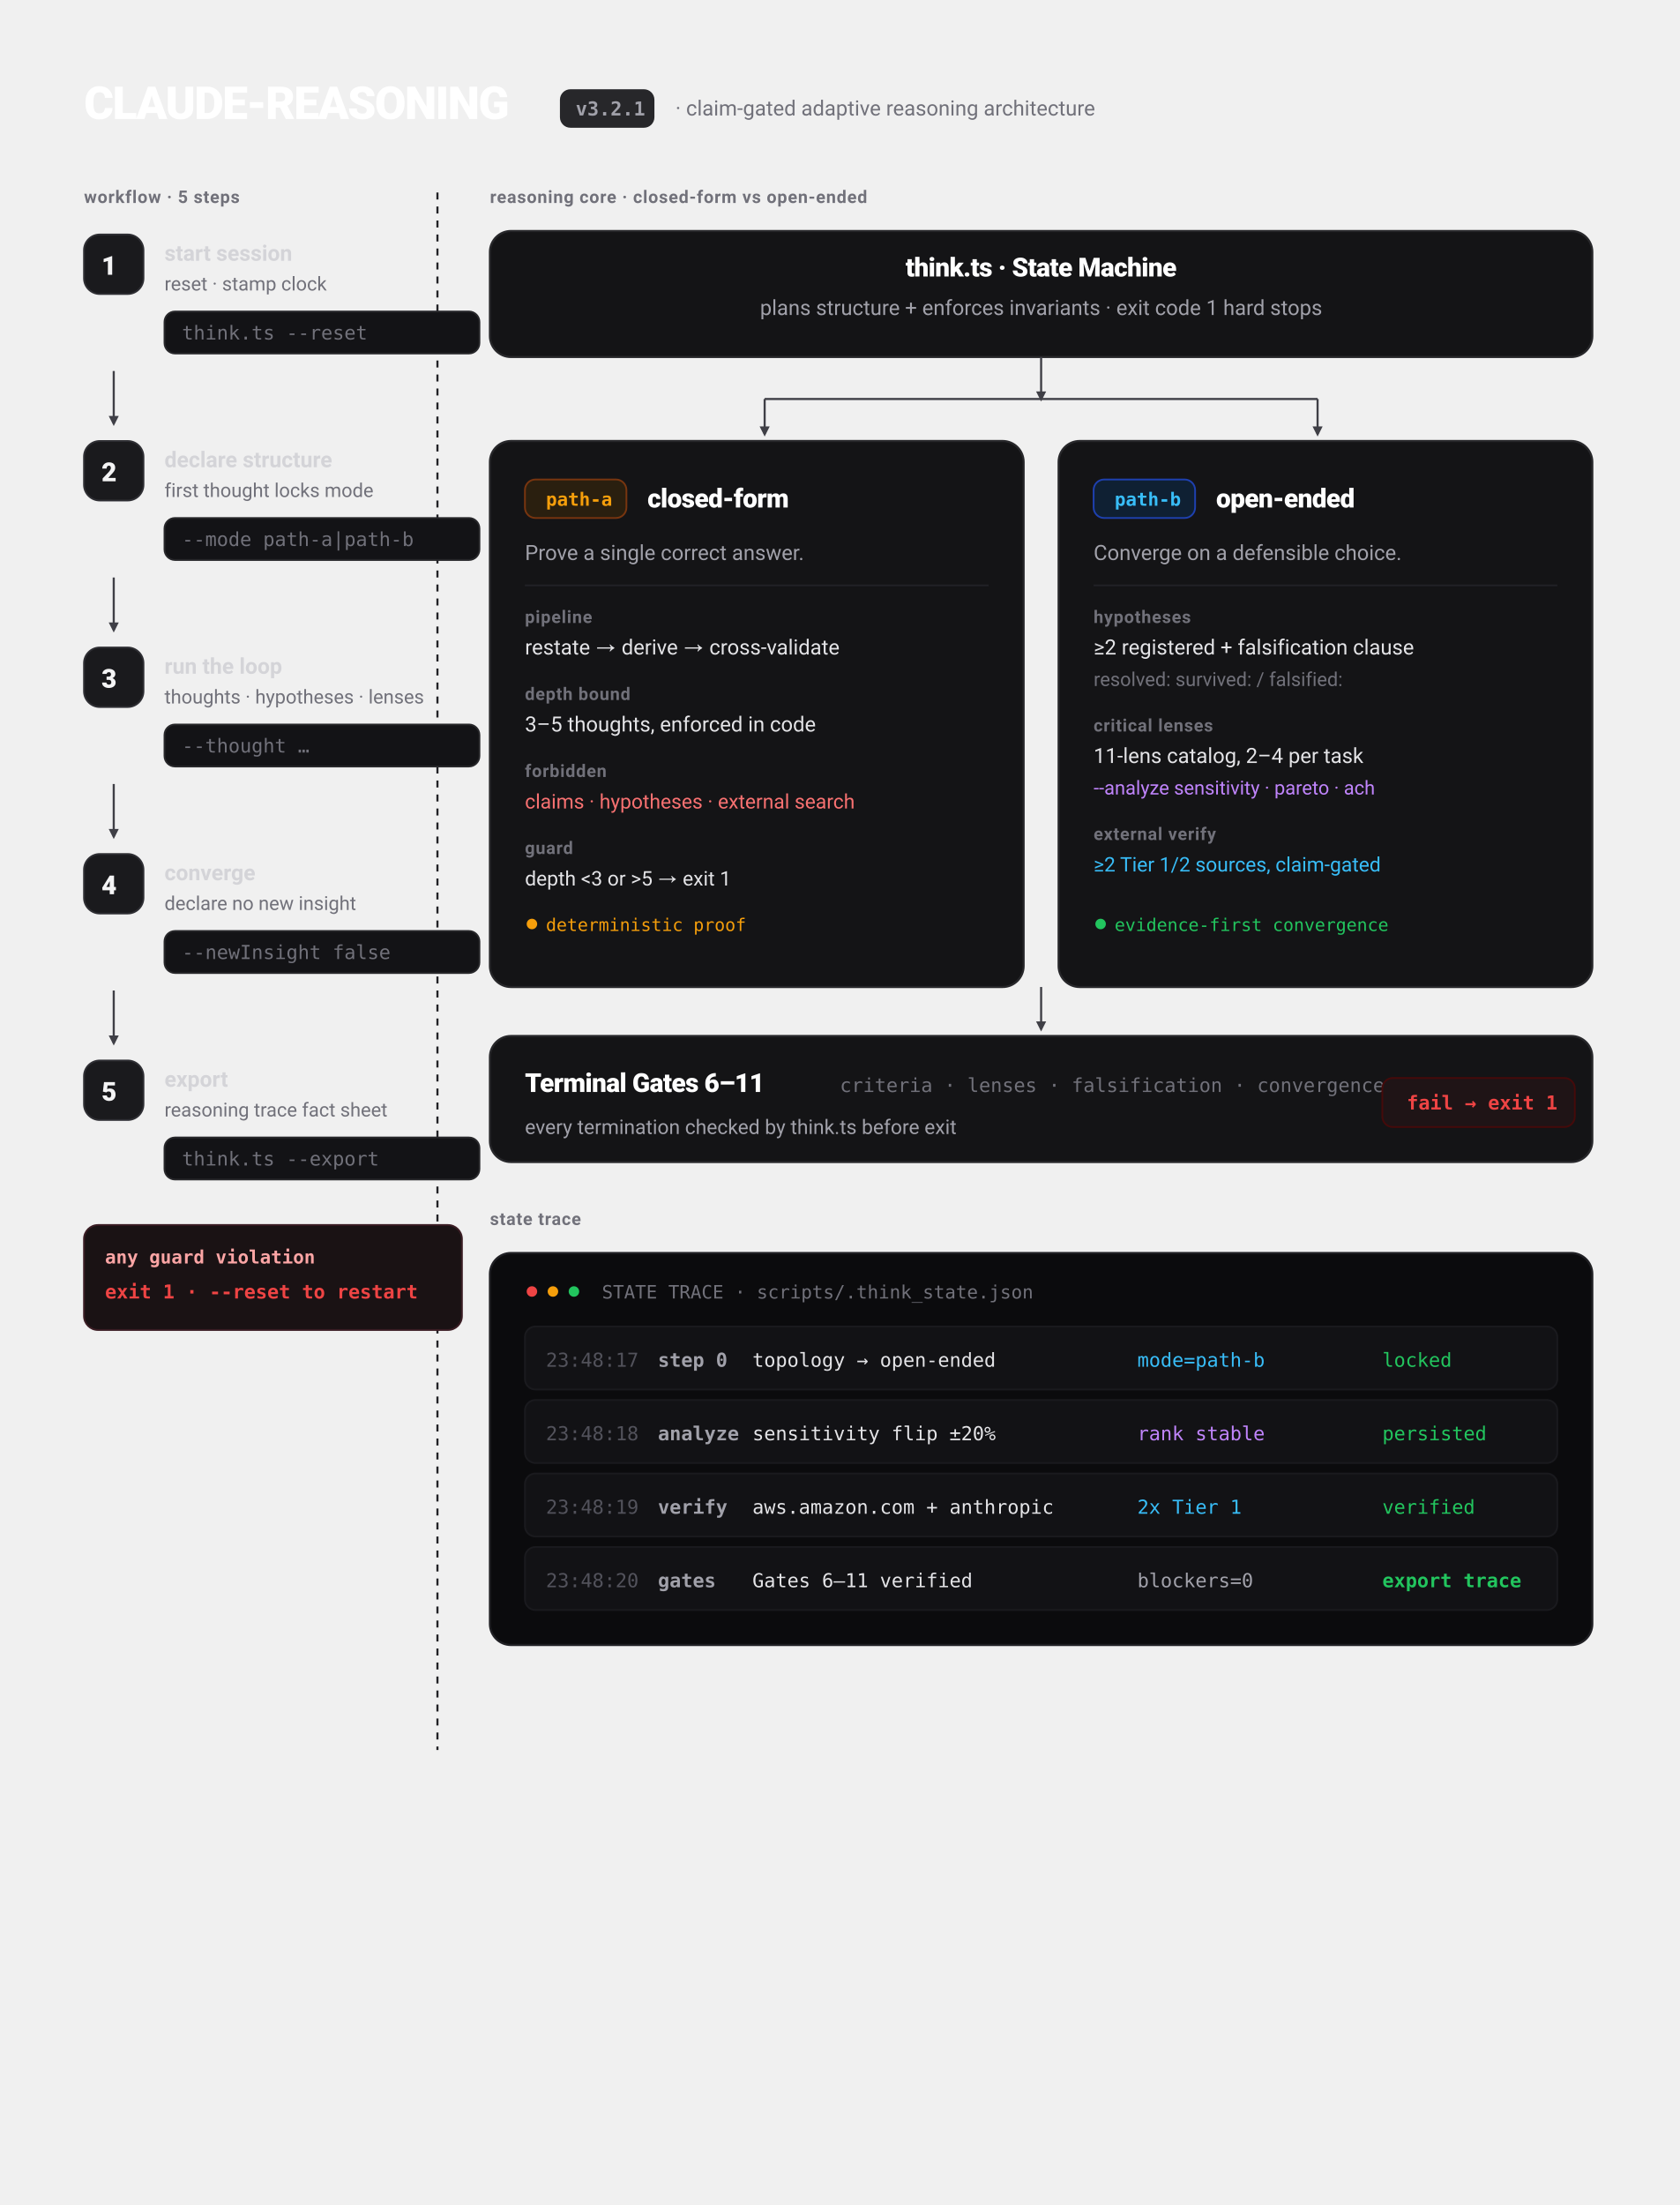
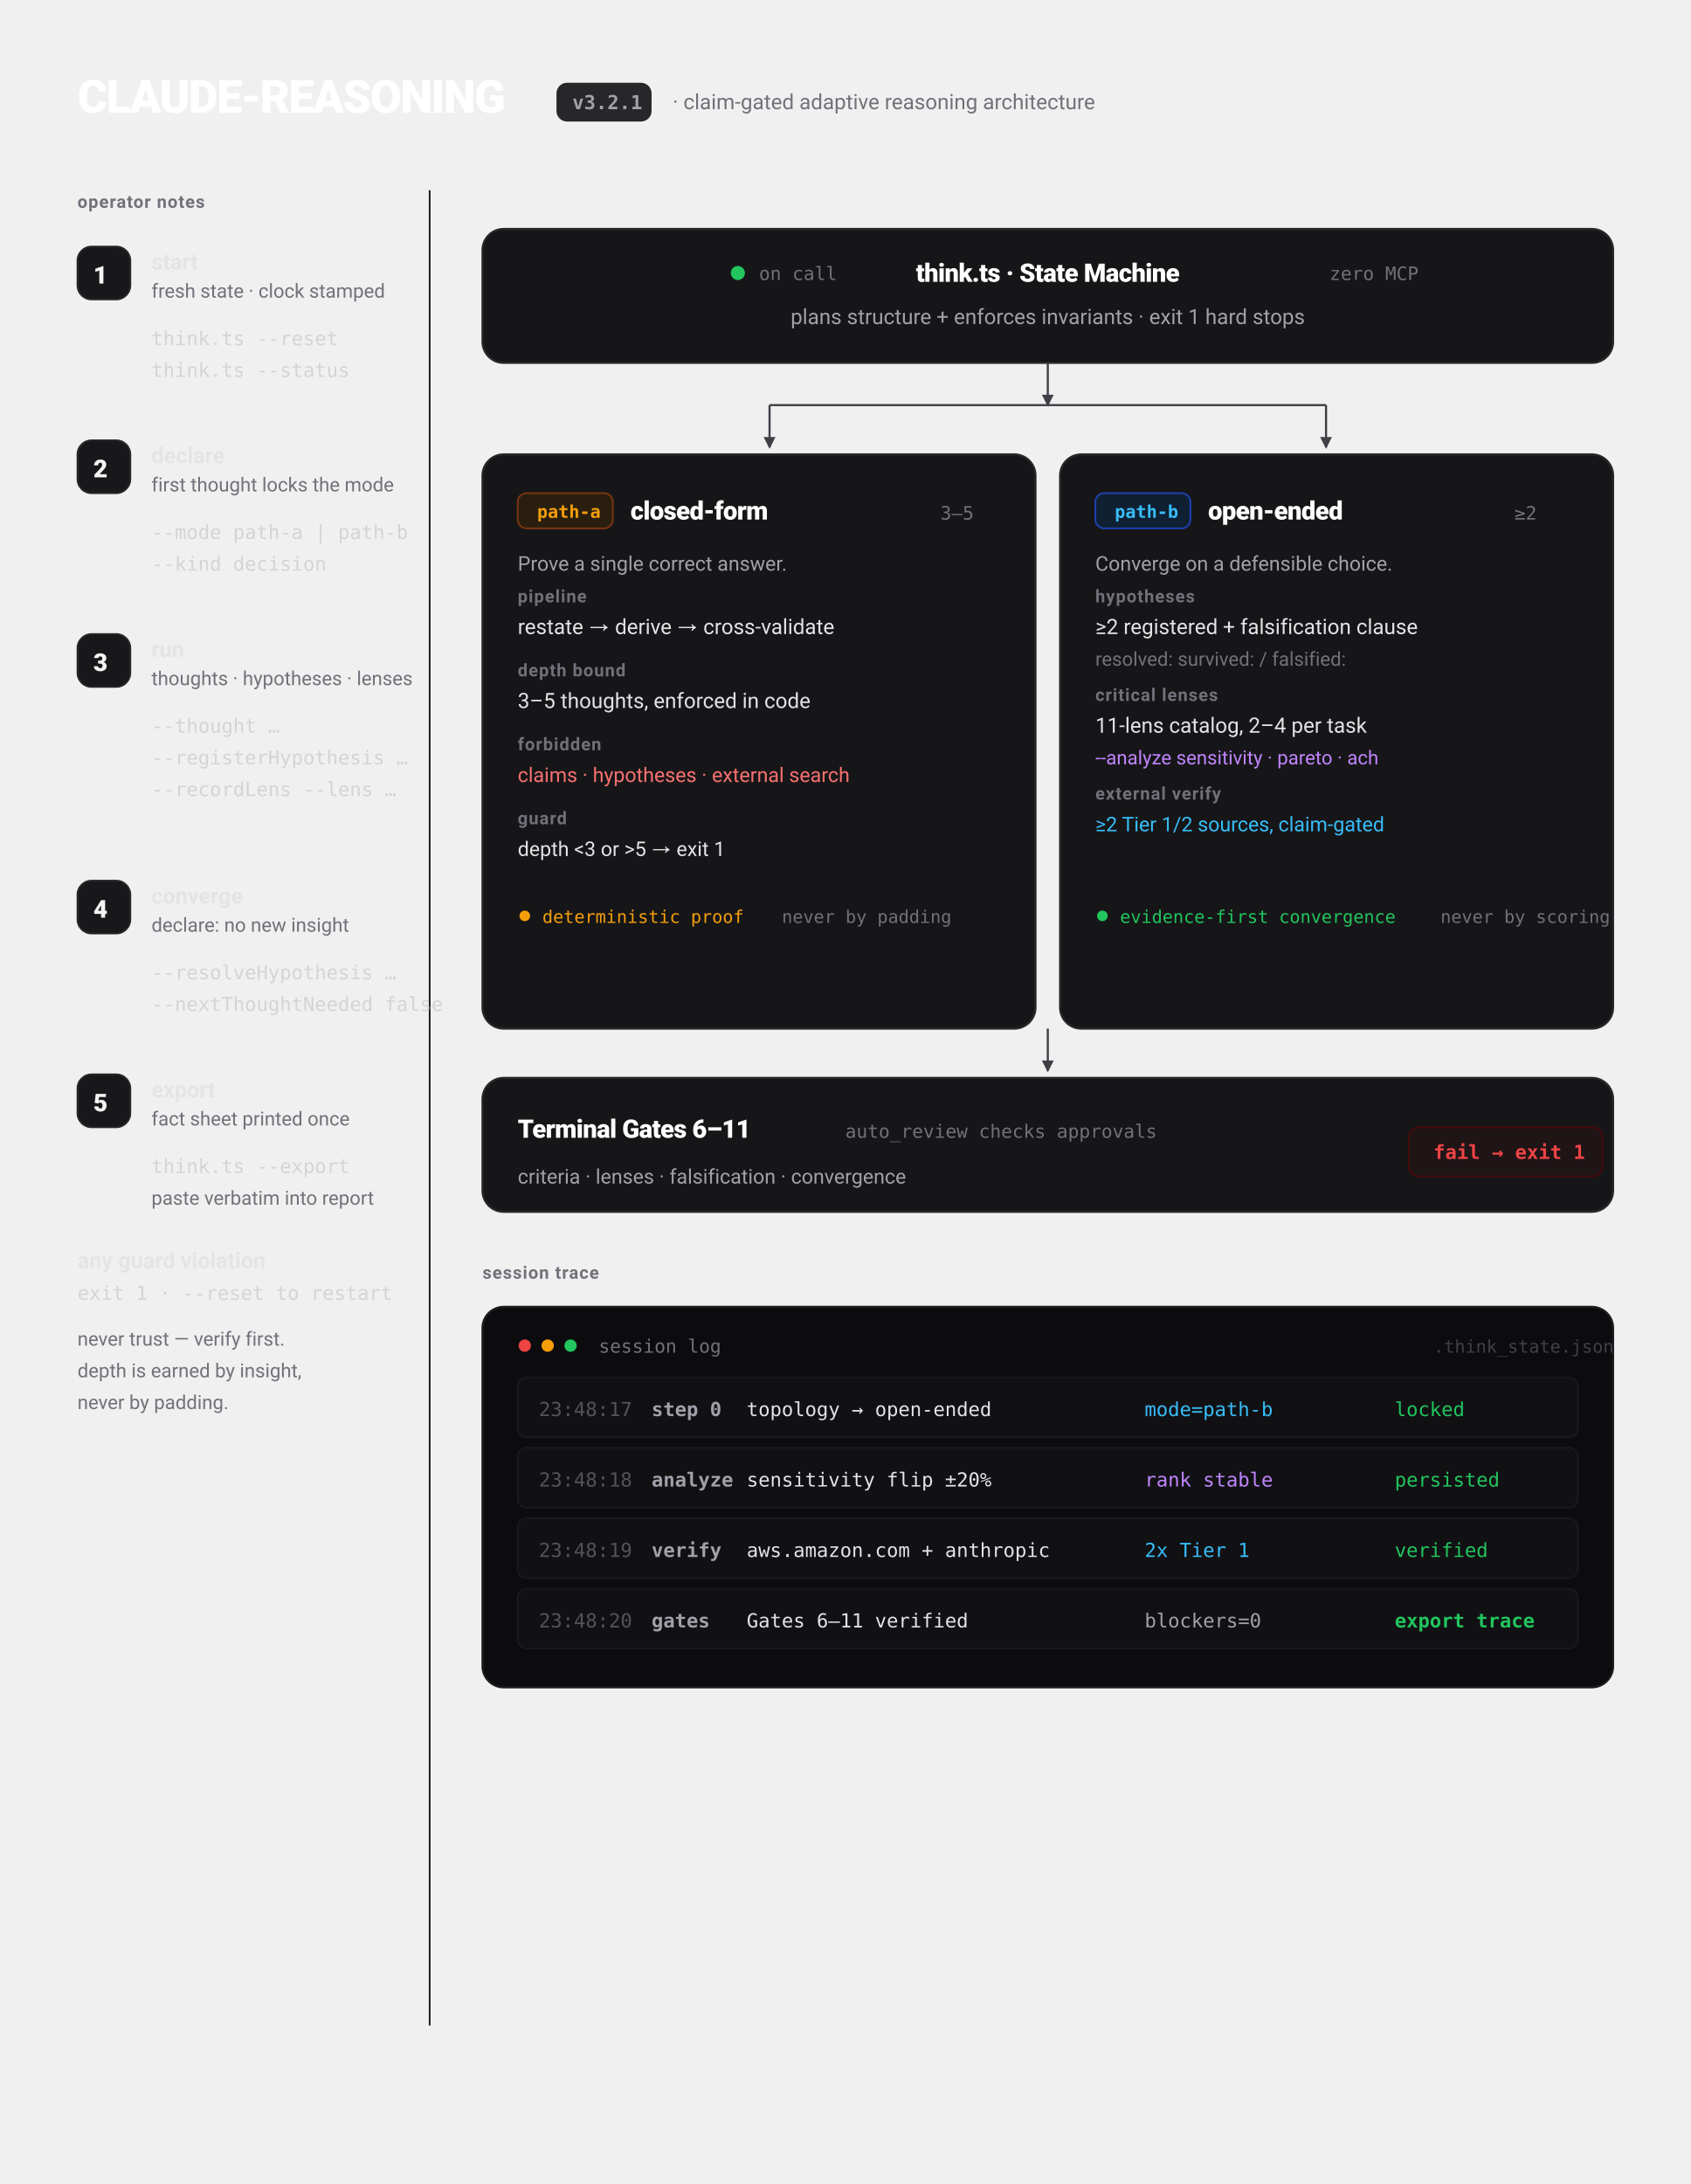
- <svg xmlns="http://www.w3.org/2000/svg" viewBox="0 0 960 1260" width="100%" height="100%" style="background:#0e0e11; font-family:-apple-system,BlinkMacSystemFont,'SF Pro Text','Segoe UI',Roboto,Helvetica,sans-serif;">
+ <svg xmlns="http://www.w3.org/2000/svg" viewBox="0 0 960 1240" width="100%" height="100%" style="background:#111113; font-family:-apple-system,BlinkMacSystemFont,'SF Pro Text','Segoe UI',Roboto,Helvetica,sans-serif;">
  <defs>
    <style>
      .mono { font-family: 'SF Mono', Consolas, Monaco, Menlo, monospace; }
-       .side-head { font-size: 12.5px; font-weight: 700; fill: #d4d4d8; }
-       .side-label { font-size: 11px; fill: #71717a; }
-       .node-title { font-size: 15px; font-weight: 800; fill: #ffffff; letter-spacing: -0.02em; }
-       .metric-label { font-size: 10px; font-weight: 600; fill: #71717a; text-transform: uppercase; letter-spacing: 0.04em; }
+       .anno { font-size: 11.5px; fill: #a1a1aa; }
+       .anno-head { font-size: 12.5px; font-weight: 700; fill: #e4e4e7; }
+       .anno-dim { font-size: 11px; fill: #71717a; }
+       .anno-cmd { font-size: 11px; fill: #d4d4d8; }
+       .hdr-label { font-size: 10px; font-weight: 600; fill: #71717a; text-transform: uppercase; letter-spacing: 0.05em; }
+       .ttl { font-size: 14.5px; font-weight: 800; fill: #ffffff; letter-spacing: -0.02em; }
    </style>
-     <marker id="arrow" viewBox="0 0 10 10" refX="6" refY="5" markerWidth="6" markerHeight="6" orient="auto-start-reverse">
+     <marker id="arrow" viewBox="0 0 10 10" refX="7" refY="5" markerWidth="7" markerHeight="7" orient="auto-start-reverse">
      <path d="M 0 1 L 8 5 L 0 9 z" fill="#3f3f46" />
    </marker>
  </defs>
-   <g transform="translate(48, 44)">
+   <g transform="translate(44, 40)">
    <text x="0" y="24" font-size="26" font-weight="800" fill="#ffffff" letter-spacing="-0.03em">CLAUDE-REASONING</text>
    <rect x="272" y="7" width="54" height="22" rx="6" fill="#27272a" />
    <text x="281" y="22" class="mono" font-size="11" font-weight="700" fill="#a1a1aa">v3.2.1</text>
    <text x="338" y="22" font-size="12" fill="#71717a">· claim-gated adaptive reasoning architecture</text>
  </g>
-   <line x1="250" y1="110" x2="250" y2="1000" stroke="#222226" stroke-width="1.2" stroke-dasharray="4,4" />
-   <text x="48" y="116" class="metric-label">workflow · 5 steps</text>
-   <g transform="translate(48, 134)">
-     <g>
-       <rect width="34" height="34" rx="9" fill="#1a1a1d" stroke="#2e2e33" />
-       <text x="10" y="23" font-size="15" font-weight="800" fill="#f4f4f5">1</text>
-     </g>
-     <text x="46" y="15" class="side-head">start session</text>
-     <text x="46" y="32" class="side-label">reset · stamp clock</text>
-     <g transform="translate(46, 44)">
-       <rect width="180" height="24" rx="6" fill="#131316" stroke="#27272a" />
-       <text x="10" y="16" class="mono" font-size="11" fill="#71717a">think.ts --reset</text>
-     </g>
-   </g>
-   <line x1="65" y1="212" x2="65" y2="242" stroke="#3f3f46" stroke-width="1.2" marker-end="url(#arrow)" />
-   <g transform="translate(48, 252)">
-     <g>
-       <rect width="34" height="34" rx="9" fill="#1a1a1d" stroke="#2e2e33" />
-       <text x="10" y="23" font-size="15" font-weight="800" fill="#f4f4f5">2</text>
-     </g>
-     <text x="46" y="15" class="side-head">declare structure</text>
-     <text x="46" y="32" class="side-label">first thought locks mode</text>
-     <g transform="translate(46, 44)">
-       <rect width="180" height="24" rx="6" fill="#131316" stroke="#27272a" />
-       <text x="10" y="16" class="mono" font-size="11" fill="#71717a">--mode path-a|path-b</text>
-     </g>
-   </g>
-   <line x1="65" y1="330" x2="65" y2="360" stroke="#3f3f46" stroke-width="1.2" marker-end="url(#arrow)" />
-   <g transform="translate(48, 370)">
-     <g>
-       <rect width="34" height="34" rx="9" fill="#1a1a1d" stroke="#2e2e33" />
-       <text x="10" y="23" font-size="15" font-weight="800" fill="#f4f4f5">3</text>
-     </g>
-     <text x="46" y="15" class="side-head">run the loop</text>
-     <text x="46" y="32" class="side-label">thoughts · hypotheses · lenses</text>
-     <g transform="translate(46, 44)">
-       <rect width="180" height="24" rx="6" fill="#131316" stroke="#27272a" />
-       <text x="10" y="16" class="mono" font-size="11" fill="#71717a">--thought …</text>
-     </g>
-   </g>
-   <line x1="65" y1="448" x2="65" y2="478" stroke="#3f3f46" stroke-width="1.2" marker-end="url(#arrow)" />
-   <g transform="translate(48, 488)">
-     <g>
-       <rect width="34" height="34" rx="9" fill="#1a1a1d" stroke="#2e2e33" />
-       <text x="10" y="23" font-size="15" font-weight="800" fill="#f4f4f5">4</text>
-     </g>
-     <text x="46" y="15" class="side-head">converge</text>
-     <text x="46" y="32" class="side-label">declare no new insight</text>
-     <g transform="translate(46, 44)">
-       <rect width="180" height="24" rx="6" fill="#131316" stroke="#27272a" />
-       <text x="10" y="16" class="mono" font-size="11" fill="#71717a">--newInsight false</text>
-     </g>
-   </g>
-   <line x1="65" y1="566" x2="65" y2="596" stroke="#3f3f46" stroke-width="1.2" marker-end="url(#arrow)" />
-   <g transform="translate(48, 606)">
-     <g>
-       <rect width="34" height="34" rx="9" fill="#1a1a1d" stroke="#2e2e33" />
-       <text x="10" y="23" font-size="15" font-weight="800" fill="#f4f4f5">5</text>
-     </g>
-     <text x="46" y="15" class="side-head">export</text>
-     <text x="46" y="32" class="side-label">reasoning trace fact sheet</text>
-     <g transform="translate(46, 44)">
-       <rect width="180" height="24" rx="6" fill="#131316" stroke="#27272a" />
-       <text x="10" y="16" class="mono" font-size="11" fill="#71717a">think.ts --export</text>
-     </g>
-   </g>
-   <g transform="translate(48, 700)">
-     <rect width="216" height="60" rx="8" fill="#1a1214" stroke="#3b1d24" />
-     <text x="12" y="22" class="mono" font-size="10.5" font-weight="700" fill="#fca5a5">any guard violation</text>
-     <text x="12" y="42" class="mono" font-size="11" font-weight="700" fill="#ef4444">exit 1 · --reset to restart</text>
-   </g>
-   <text x="280" y="116" class="metric-label">reasoning core · closed-form vs open-ended</text>
-   <g transform="translate(280, 132)">
-     <rect width="630" height="72" rx="12" fill="#141416" stroke="#27272a" stroke-width="1.2" />
-     <g transform="translate(315, 26)">
-       <text x="0" y="0" text-anchor="middle" class="node-title">think.ts · State Machine</text>
-       <text x="0" y="22" text-anchor="middle" font-size="12" fill="#a1a1aa">plans structure + enforces invariants · exit code 1 hard stops</text>
-     </g>
-   </g>
-   <line x1="595" y1="204" x2="595" y2="228" stroke="#3f3f46" stroke-width="1.2" marker-end="url(#arrow)" />
-   <line x1="437" y1="228" x2="753" y2="228" stroke="#3f3f46" stroke-width="1.2" />
-   <line x1="437" y1="228" x2="437" y2="248" stroke="#3f3f46" stroke-width="1.2" marker-end="url(#arrow)" />
-   <line x1="753" y1="228" x2="753" y2="248" stroke="#3f3f46" stroke-width="1.2" marker-end="url(#arrow)" />
-   <g transform="translate(280, 252)">
-     <rect width="305" height="312" rx="12" fill="#141416" stroke="#27272a" stroke-width="1.2" />
+   <line x1="244" y1="108" x2="244" y2="1150" stroke="#1f1f23" stroke-width="1" />
+   <text x="44" y="118" class="hdr-label">operator notes</text>
+   <g transform="translate(44, 140)">
+     <g>
+       <rect width="30" height="30" rx="8" fill="#18181b" stroke="#27272a" />
+       <text x="9" y="21" font-size="14" font-weight="800" fill="#f4f4f5">1</text>
+     </g>
+     <text x="42" y="13" class="anno-head">start</text>
+     <text x="42" y="29" class="anno-dim">fresh state · clock stamped</text>
+     <text x="42" y="56" class="mono anno-cmd">think.ts --reset</text>
+     <text x="42" y="74" class="mono anno-cmd">think.ts --status</text>
+   </g>
+   <g transform="translate(44, 250)">
+     <g>
+       <rect width="30" height="30" rx="8" fill="#18181b" stroke="#27272a" />
+       <text x="9" y="21" font-size="14" font-weight="800" fill="#f4f4f5">2</text>
+     </g>
+     <text x="42" y="13" class="anno-head">declare</text>
+     <text x="42" y="29" class="anno-dim">first thought locks the mode</text>
+     <text x="42" y="56" class="mono anno-cmd">--mode path-a | path-b</text>
+     <text x="42" y="74" class="mono anno-cmd">--kind decision</text>
+   </g>
+   <g transform="translate(44, 360)">
+     <g>
+       <rect width="30" height="30" rx="8" fill="#18181b" stroke="#27272a" />
+       <text x="9" y="21" font-size="14" font-weight="800" fill="#f4f4f5">3</text>
+     </g>
+     <text x="42" y="13" class="anno-head">run</text>
+     <text x="42" y="29" class="anno-dim">thoughts · hypotheses · lenses</text>
+     <text x="42" y="56" class="mono anno-cmd">--thought …</text>
+     <text x="42" y="74" class="mono anno-cmd">--registerHypothesis …</text>
+     <text x="42" y="92" class="mono anno-cmd">--recordLens --lens …</text>
+   </g>
+   <g transform="translate(44, 500)">
+     <g>
+       <rect width="30" height="30" rx="8" fill="#18181b" stroke="#27272a" />
+       <text x="9" y="21" font-size="14" font-weight="800" fill="#f4f4f5">4</text>
+     </g>
+     <text x="42" y="13" class="anno-head">converge</text>
+     <text x="42" y="29" class="anno-dim">declare: no new insight</text>
+     <text x="42" y="56" class="mono anno-cmd">--resolveHypothesis …</text>
+     <text x="42" y="74" class="mono anno-cmd">--nextThoughtNeeded false</text>
+   </g>
+   <g transform="translate(44, 610)">
+     <g>
+       <rect width="30" height="30" rx="8" fill="#18181b" stroke="#27272a" />
+       <text x="9" y="21" font-size="14" font-weight="800" fill="#f4f4f5">5</text>
+     </g>
+     <text x="42" y="13" class="anno-head">export</text>
+     <text x="42" y="29" class="anno-dim">fact sheet printed once</text>
+     <text x="42" y="56" class="mono anno-cmd">think.ts --export</text>
+     <text x="42" y="74" class="anno-dim">paste verbatim into report</text>
+   </g>
+   <g transform="translate(44, 720)">
+     <text x="0" y="0" class="anno-head" fill="#f87171">any guard violation</text>
+     <text x="0" y="18" class="mono anno-cmd" fill="#ef4444">exit 1 · --reset to restart</text>
+     <text x="0" y="44" class="anno-dim">never trust — verify first.</text>
+     <text x="0" y="62" class="anno-dim">depth is earned by insight,</text>
+     <text x="0" y="80" class="anno-dim">never by padding.</text>
+   </g>
+   <g transform="translate(274, 130)">
+     <rect width="642" height="76" rx="12" fill="#161618" stroke="#27272a" stroke-width="1.2" />
+     <g transform="translate(321, 30)">
+       <circle cx="-176" cy="-5" r="4" fill="#22c55e" />
+       <text x="-164" y="-1" class="mono" font-size="10.5" fill="#71717a">on call</text>
+       <text x="0" y="0" text-anchor="middle" class="ttl">think.ts · State Machine</text>
+       <text x="0" y="24" text-anchor="middle" font-size="12" fill="#a1a1aa">plans structure + enforces invariants · exit 1 hard stops</text>
+       <text x="160" y="-1" class="mono" font-size="10.5" fill="#71717a">zero MCP</text>
+     </g>
+   </g>
+   <line x1="595" y1="206" x2="595" y2="230" stroke="#3f3f46" stroke-width="1.2" marker-end="url(#arrow)" />
+   <path d="M 437 230 L 753 230" fill="none" stroke="#3f3f46" stroke-width="1.2" />
+   <line x1="437" y1="230" x2="437" y2="254" stroke="#3f3f46" stroke-width="1.2" marker-end="url(#arrow)" />
+   <line x1="753" y1="230" x2="753" y2="254" stroke="#3f3f46" stroke-width="1.2" marker-end="url(#arrow)" />
+   <g transform="translate(274, 258)">
+     <rect width="314" height="326" rx="12" fill="#161618" stroke="#27272a" stroke-width="1.2" />
    <g transform="translate(20, 22)">
-       <rect width="58" height="22" rx="6" fill="#2a1f0f" stroke="#78350f" />
-       <text x="12" y="15" class="mono" font-size="10.5" font-weight="700" fill="#f59e0b">path-a</text>
-       <text x="70" y="16" class="node-title" font-size="14">closed-form</text>
-       <text x="0" y="46" font-size="12" fill="#a1a1aa">Prove a single correct answer.</text>
-       <rect x="0" y="60" width="265" height="1" fill="#222226" />
-       <text x="0" y="82" class="metric-label">pipeline</text>
-       <text x="0" y="100" font-size="12" fill="#e4e4e7">restate → derive → cross-validate</text>
-       <text x="0" y="126" class="metric-label">depth bound</text>
-       <text x="0" y="144" font-size="12" fill="#e4e4e7">3–5 thoughts, enforced in code</text>
-       <text x="0" y="170" class="metric-label">forbidden</text>
-       <text x="0" y="188" font-size="11.5" fill="#f87171">claims · hypotheses · external search</text>
-       <text x="0" y="214" class="metric-label">guard</text>
-       <text x="0" y="232" font-size="11.5" fill="#e4e4e7">depth &lt;3 or &gt;5 → exit 1</text>
-       <g transform="translate(0, 250)">
+       <rect width="54" height="20" rx="5" fill="#2a1f0f" stroke="#78350f" />
+       <text x="11" y="14" class="mono" font-size="10" font-weight="700" fill="#f59e0b">path-a</text>
+       <text x="64" y="15" class="ttl" font-size="13.5">closed-form</text>
+       <text x="240" y="15" class="mono" font-size="10.5" fill="#71717a">3–5</text>
+       <text x="0" y="44" font-size="11.5" fill="#a1a1aa">Prove a single correct answer.</text>
+       <g transform="translate(0, 62)">
+         <text x="0" y="0" class="hdr-label">pipeline</text>
+         <text x="0" y="18" font-size="12" fill="#e4e4e7">restate → derive → cross-validate</text>
+       </g>
+       <g transform="translate(0, 104)">
+         <text x="0" y="0" class="hdr-label">depth bound</text>
+         <text x="0" y="18" font-size="12" fill="#e4e4e7">3–5 thoughts, enforced in code</text>
+       </g>
+       <g transform="translate(0, 146)">
+         <text x="0" y="0" class="hdr-label">forbidden</text>
+         <text x="0" y="18" font-size="11.5" fill="#f87171">claims · hypotheses · external search</text>
+       </g>
+       <g transform="translate(0, 188)">
+         <text x="0" y="0" class="hdr-label">guard</text>
+         <text x="0" y="18" font-size="11.5" fill="#e4e4e7">depth &lt;3 or &gt;5 → exit 1</text>
+       </g>
+       <g transform="translate(0, 236)">
        <circle cx="4" cy="4" r="3" fill="#f59e0b" />
-         <text x="12" y="8" class="mono" font-size="10" fill="#f59e0b">deterministic proof</text>
-       </g>
-     </g>
-   </g>
-   <g transform="translate(605, 252)">
-     <rect width="305" height="312" rx="12" fill="#141416" stroke="#27272a" stroke-width="1.2" />
+         <text x="14" y="8" class="mono" font-size="10" fill="#f59e0b">deterministic proof</text>
+         <text x="150" y="8" class="mono" font-size="10" fill="#71717a">never by padding</text>
+       </g>
+     </g>
+   </g>
+   <g transform="translate(602, 258)">
+     <rect width="314" height="326" rx="12" fill="#161618" stroke="#27272a" stroke-width="1.2" />
    <g transform="translate(20, 22)">
-       <rect width="58" height="22" rx="6" fill="#0f2033" stroke="#1e40af" />
-       <text x="12" y="15" class="mono" font-size="10.5" font-weight="700" fill="#38bdf8">path-b</text>
-       <text x="70" y="16" class="node-title" font-size="14">open-ended</text>
-       <text x="0" y="46" font-size="12" fill="#a1a1aa">Converge on a defensible choice.</text>
-       <rect x="0" y="60" width="265" height="1" fill="#222226" />
-       <text x="0" y="82" class="metric-label">hypotheses</text>
-       <text x="0" y="100" font-size="12" fill="#e4e4e7">≥2 registered + falsification clause</text>
-       <text x="0" y="118" font-size="11" fill="#71717a">resolved: survived: / falsified:</text>
-       <text x="0" y="144" class="metric-label">critical lenses</text>
-       <text x="0" y="162" font-size="12" fill="#e4e4e7">11-lens catalog, 2–4 per task</text>
-       <text x="0" y="180" font-size="11" fill="#c084fc">--analyze sensitivity · pareto · ach</text>
-       <text x="0" y="206" class="metric-label">external verify</text>
-       <text x="0" y="224" font-size="11.5" fill="#38bdf8">≥2 Tier 1/2 sources, claim-gated</text>
-       <g transform="translate(0, 250)">
+       <rect width="54" height="20" rx="5" fill="#0f2033" stroke="#1e40af" />
+       <text x="11" y="14" class="mono" font-size="10" font-weight="700" fill="#38bdf8">path-b</text>
+       <text x="64" y="15" class="ttl" font-size="13.5">open-ended</text>
+       <text x="238" y="15" class="mono" font-size="10.5" fill="#71717a">≥2</text>
+       <text x="0" y="44" font-size="11.5" fill="#a1a1aa">Converge on a defensible choice.</text>
+       <g transform="translate(0, 62)">
+         <text x="0" y="0" class="hdr-label">hypotheses</text>
+         <text x="0" y="18" font-size="12" fill="#e4e4e7">≥2 registered + falsification clause</text>
+         <text x="0" y="36" font-size="11" fill="#71717a">resolved: survived: / falsified:</text>
+       </g>
+       <g transform="translate(0, 118)">
+         <text x="0" y="0" class="hdr-label">critical lenses</text>
+         <text x="0" y="18" font-size="12" fill="#e4e4e7">11-lens catalog, 2–4 per task</text>
+         <text x="0" y="36" font-size="11" fill="#c084fc">--analyze sensitivity · pareto · ach</text>
+       </g>
+       <g transform="translate(0, 174)">
+         <text x="0" y="0" class="hdr-label">external verify</text>
+         <text x="0" y="18" font-size="11.5" fill="#38bdf8">≥2 Tier 1/2 sources, claim-gated</text>
+       </g>
+       <g transform="translate(0, 236)">
        <circle cx="4" cy="4" r="3" fill="#22c55e" />
-         <text x="12" y="8" class="mono" font-size="10" fill="#22c55e">evidence-first convergence</text>
-       </g>
-     </g>
-   </g>
-   <line x1="595" y1="564" x2="595" y2="588" stroke="#3f3f46" stroke-width="1.2" marker-end="url(#arrow)" />
-   <g transform="translate(280, 592)">
-     <rect width="630" height="72" rx="12" fill="#141416" stroke="#27272a" stroke-width="1.2" />
-     <g transform="translate(20, 18)">
-       <text x="0" y="14" class="node-title" font-size="13.5">Terminal Gates 6–11</text>
-       <text x="180" y="14" class="mono" font-size="11" fill="#71717a">criteria · lenses · falsification · convergence</text>
-       <text x="0" y="38" font-size="11.5" fill="#a1a1aa">every termination checked by think.ts before exit</text>
-       <g transform="translate(490, 6)">
+         <text x="14" y="8" class="mono" font-size="10" fill="#22c55e">evidence-first convergence</text>
+         <text x="196" y="8" class="mono" font-size="10" fill="#71717a">never by scoring</text>
+       </g>
+     </g>
+   </g>
+   <line x1="595" y1="584" x2="595" y2="608" stroke="#3f3f46" stroke-width="1.2" marker-end="url(#arrow)" />
+   <g transform="translate(274, 612)">
+     <rect width="642" height="76" rx="12" fill="#161618" stroke="#27272a" stroke-width="1.2" />
+     <g transform="translate(20, 20)">
+       <text x="0" y="14" class="ttl" font-size="13.5">Terminal Gates 6–11</text>
+       <text x="186" y="14" class="mono" font-size="10.5" fill="#71717a">auto_review checks approvals</text>
+       <text x="0" y="40" font-size="11.5" fill="#a1a1aa">criteria · lenses · falsification · convergence</text>
+       <g transform="translate(506, 8)">
        <rect width="110" height="28" rx="6" fill="#1f1416" stroke="#450a0a" />
        <text x="14" y="18" class="mono" font-size="11" font-weight="700" fill="#ef4444">fail → exit 1</text>
      </g>
    </g>
  </g>
-   <text x="280" y="700" class="metric-label">state trace</text>
-   <g transform="translate(280, 716)">
-     <rect width="630" height="224" rx="12" fill="#0b0b0d" stroke="#1f1f23" stroke-width="1.2" />
+   <text x="274" y="726" class="hdr-label">session trace</text>
+   <g transform="translate(274, 742)">
+     <rect width="642" height="216" rx="12" fill="#0c0c0e" stroke="#1c1c20" stroke-width="1.2" />
    <g transform="translate(20, 18)">
-       <circle cx="4" cy="4" r="3" fill="#ef4444" />
-       <circle cx="16" cy="4" r="3" fill="#f59e0b" />
-       <circle cx="28" cy="4" r="3" fill="#22c55e" />
-       <text x="44" y="8" class="mono" font-size="10.5" fill="#71717a">STATE TRACE · scripts/.think_state.json</text>
-     </g>
-     <g transform="translate(20, 42)" class="mono" font-size="11">
-       <g transform="translate(0, 0)">
-         <rect width="590" height="36" rx="6" fill="#121215" stroke="#1a1a1e" />
-         <text x="12" y="23" fill="#52525b">23:48:17</text>
-         <text x="76" y="23" font-weight="700" fill="#a1a1aa">step 0</text>
-         <text x="130" y="23" fill="#e4e4e7">topology → open-ended</text>
-         <text x="350" y="23" fill="#38bdf8">mode=path-b</text>
-         <text x="490" y="23" fill="#22c55e">locked</text>
-       </g>
-       <g transform="translate(0, 42)">
-         <rect width="590" height="36" rx="6" fill="#121215" stroke="#1a1a1e" />
-         <text x="12" y="23" fill="#52525b">23:48:18</text>
-         <text x="76" y="23" font-weight="700" fill="#a1a1aa">analyze</text>
-         <text x="130" y="23" fill="#e4e4e7">sensitivity flip ±20%</text>
-         <text x="350" y="23" fill="#c084fc">rank stable</text>
-         <text x="490" y="23" fill="#22c55e">persisted</text>
-       </g>
-       <g transform="translate(0, 84)">
-         <rect width="590" height="36" rx="6" fill="#121215" stroke="#1a1a1e" />
-         <text x="12" y="23" fill="#52525b">23:48:19</text>
-         <text x="76" y="23" font-weight="700" fill="#a1a1aa">verify</text>
-         <text x="130" y="23" fill="#e4e4e7">aws.amazon.com + anthropic</text>
-         <text x="350" y="23" fill="#38bdf8">2x Tier 1</text>
-         <text x="490" y="23" fill="#22c55e">verified</text>
-       </g>
-       <g transform="translate(0, 126)">
-         <rect width="590" height="36" rx="6" fill="#121215" stroke="#1a1a1e" />
-         <text x="12" y="23" fill="#52525b">23:48:20</text>
-         <text x="76" y="23" font-weight="700" fill="#a1a1aa">gates</text>
-         <text x="130" y="23" fill="#e4e4e7">Gates 6–11 verified</text>
-         <text x="350" y="23" fill="#a1a1aa">blockers=0</text>
-         <text x="490" y="23" fill="#22c55e" font-weight="700">export trace</text>
+       <circle cx="4" cy="4" r="3.5" fill="#ef4444" />
+       <circle cx="17" cy="4" r="3.5" fill="#f59e0b" />
+       <circle cx="30" cy="4" r="3.5" fill="#22c55e" />
+       <text x="46" y="8" class="mono" font-size="10.5" fill="#71717a">session log</text>
+       <text x="520" y="8" class="mono" font-size="10" fill="#3f3f46">.think_state.json</text>
+     </g>
+     <g transform="translate(20, 40)" class="mono" font-size="11">
+       <g>
+         <rect width="602" height="34" rx="5" fill="#111114" stroke="#19191d" />
+         <text x="12" y="22" fill="#52525b">23:48:17</text>
+         <text x="76" y="22" font-weight="700" fill="#a1a1aa">step 0</text>
+         <text x="130" y="22" fill="#e4e4e7">topology → open-ended</text>
+         <text x="356" y="22" fill="#38bdf8">mode=path-b</text>
+         <text x="498" y="22" fill="#22c55e">locked</text>
+       </g>
+       <g transform="translate(0, 40)">
+         <rect width="602" height="34" rx="5" fill="#111114" stroke="#19191d" />
+         <text x="12" y="22" fill="#52525b">23:48:18</text>
+         <text x="76" y="22" font-weight="700" fill="#a1a1aa">analyze</text>
+         <text x="130" y="22" fill="#e4e4e7">sensitivity flip ±20%</text>
+         <text x="356" y="22" fill="#c084fc">rank stable</text>
+         <text x="498" y="22" fill="#22c55e">persisted</text>
+       </g>
+       <g transform="translate(0, 80)">
+         <rect width="602" height="34" rx="5" fill="#111114" stroke="#19191d" />
+         <text x="12" y="22" fill="#52525b">23:48:19</text>
+         <text x="76" y="22" font-weight="700" fill="#a1a1aa">verify</text>
+         <text x="130" y="22" fill="#e4e4e7">aws.amazon.com + anthropic</text>
+         <text x="356" y="22" fill="#38bdf8">2x Tier 1</text>
+         <text x="498" y="22" fill="#22c55e">verified</text>
+       </g>
+       <g transform="translate(0, 120)">
+         <rect width="602" height="34" rx="5" fill="#111114" stroke="#19191d" />
+         <text x="12" y="22" fill="#52525b">23:48:20</text>
+         <text x="76" y="22" font-weight="700" fill="#a1a1aa">gates</text>
+         <text x="130" y="22" fill="#e4e4e7">Gates 6–11 verified</text>
+         <text x="356" y="22" fill="#a1a1aa">blockers=0</text>
+         <text x="498" y="22" fill="#22c55e" font-weight="700">export trace</text>
      </g>
    </g>
  </g>
</svg>
